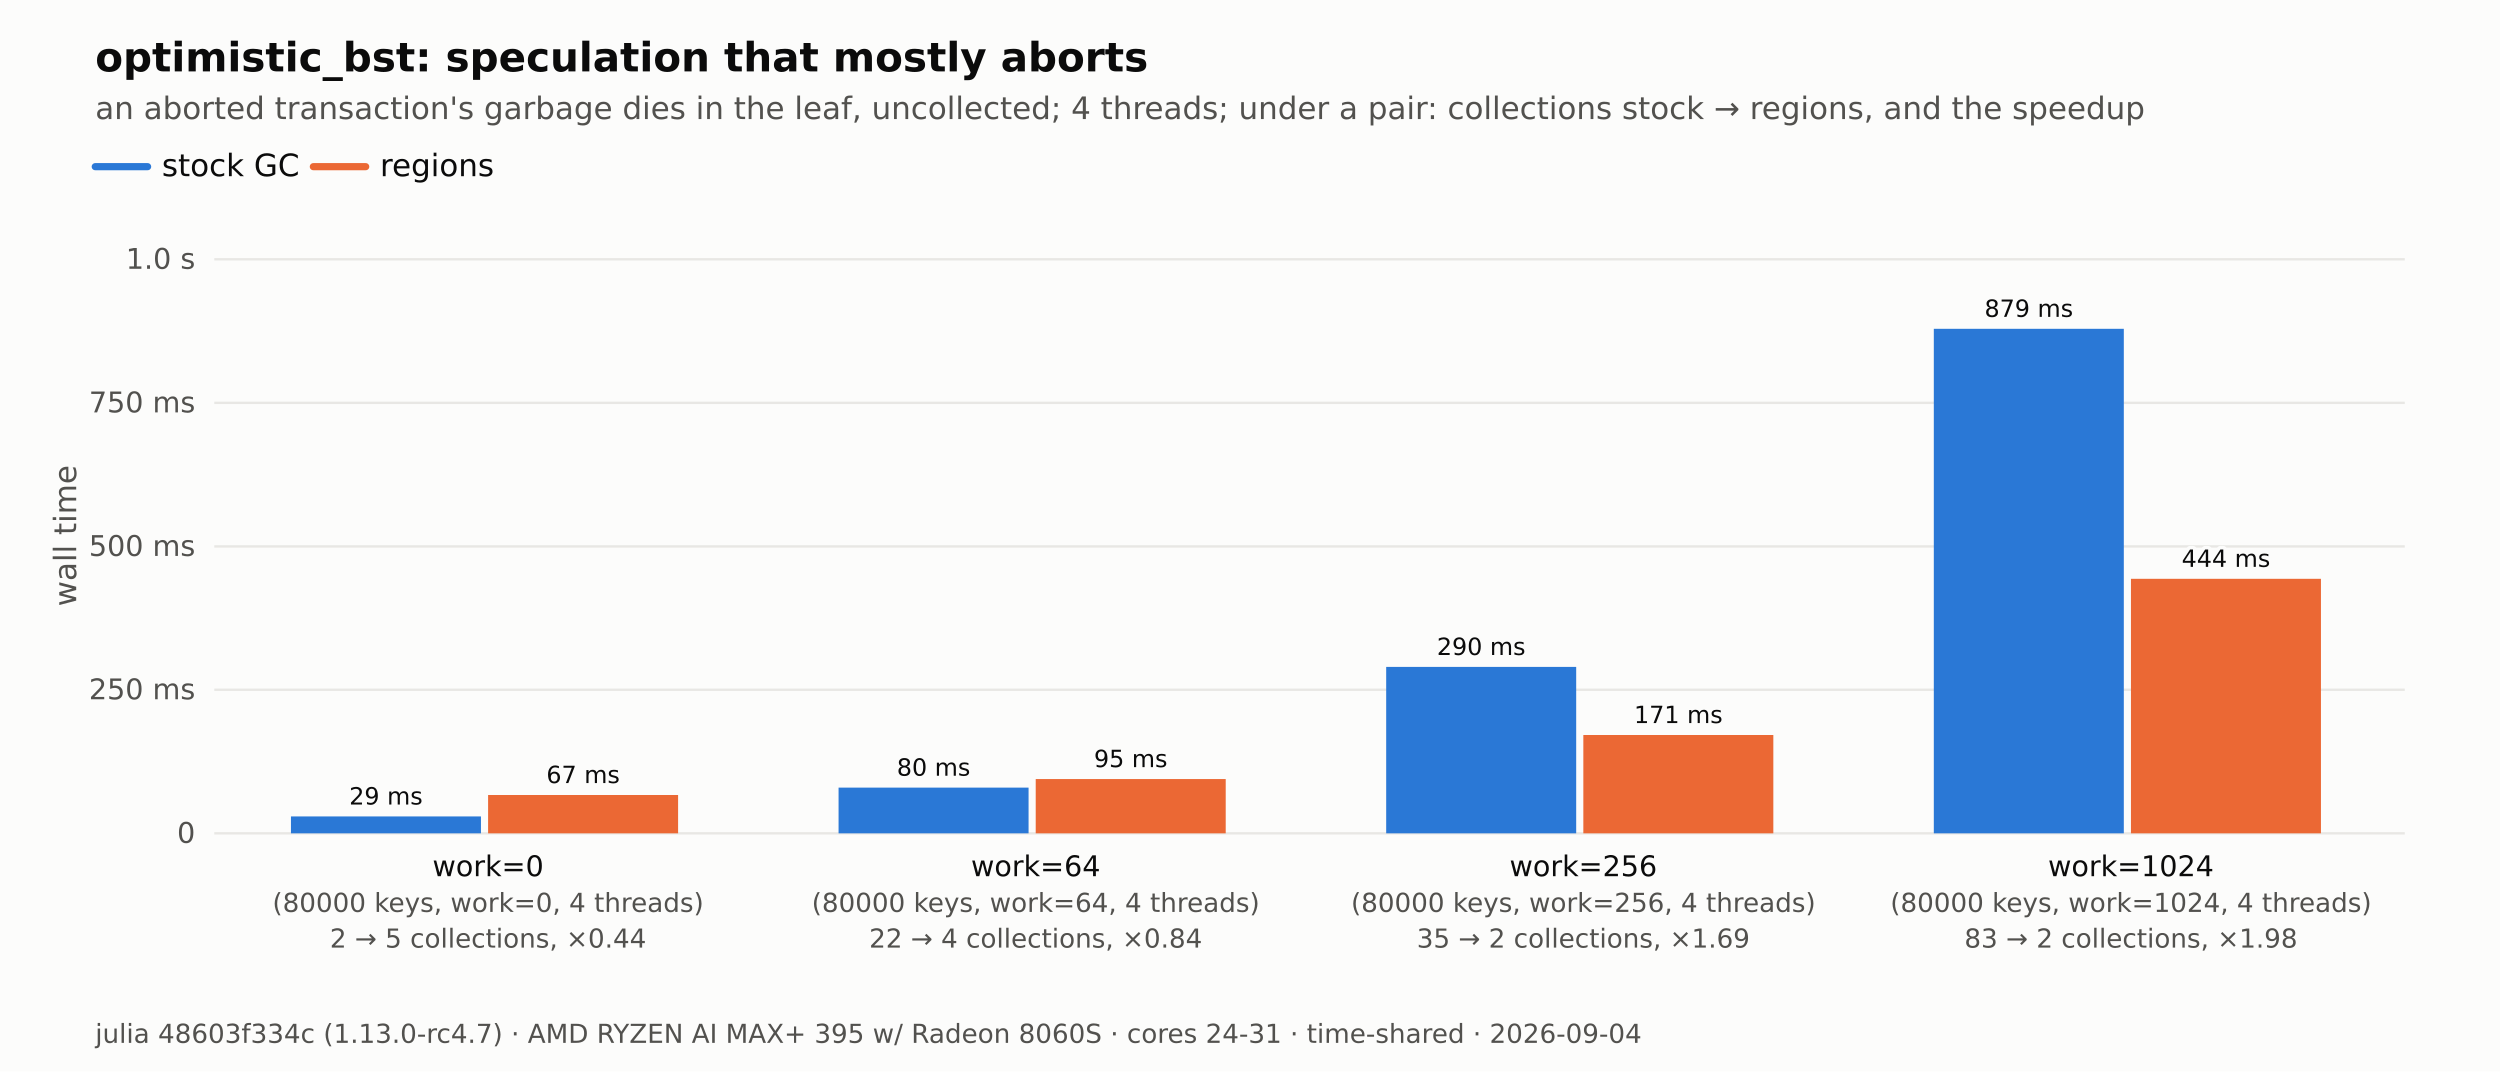
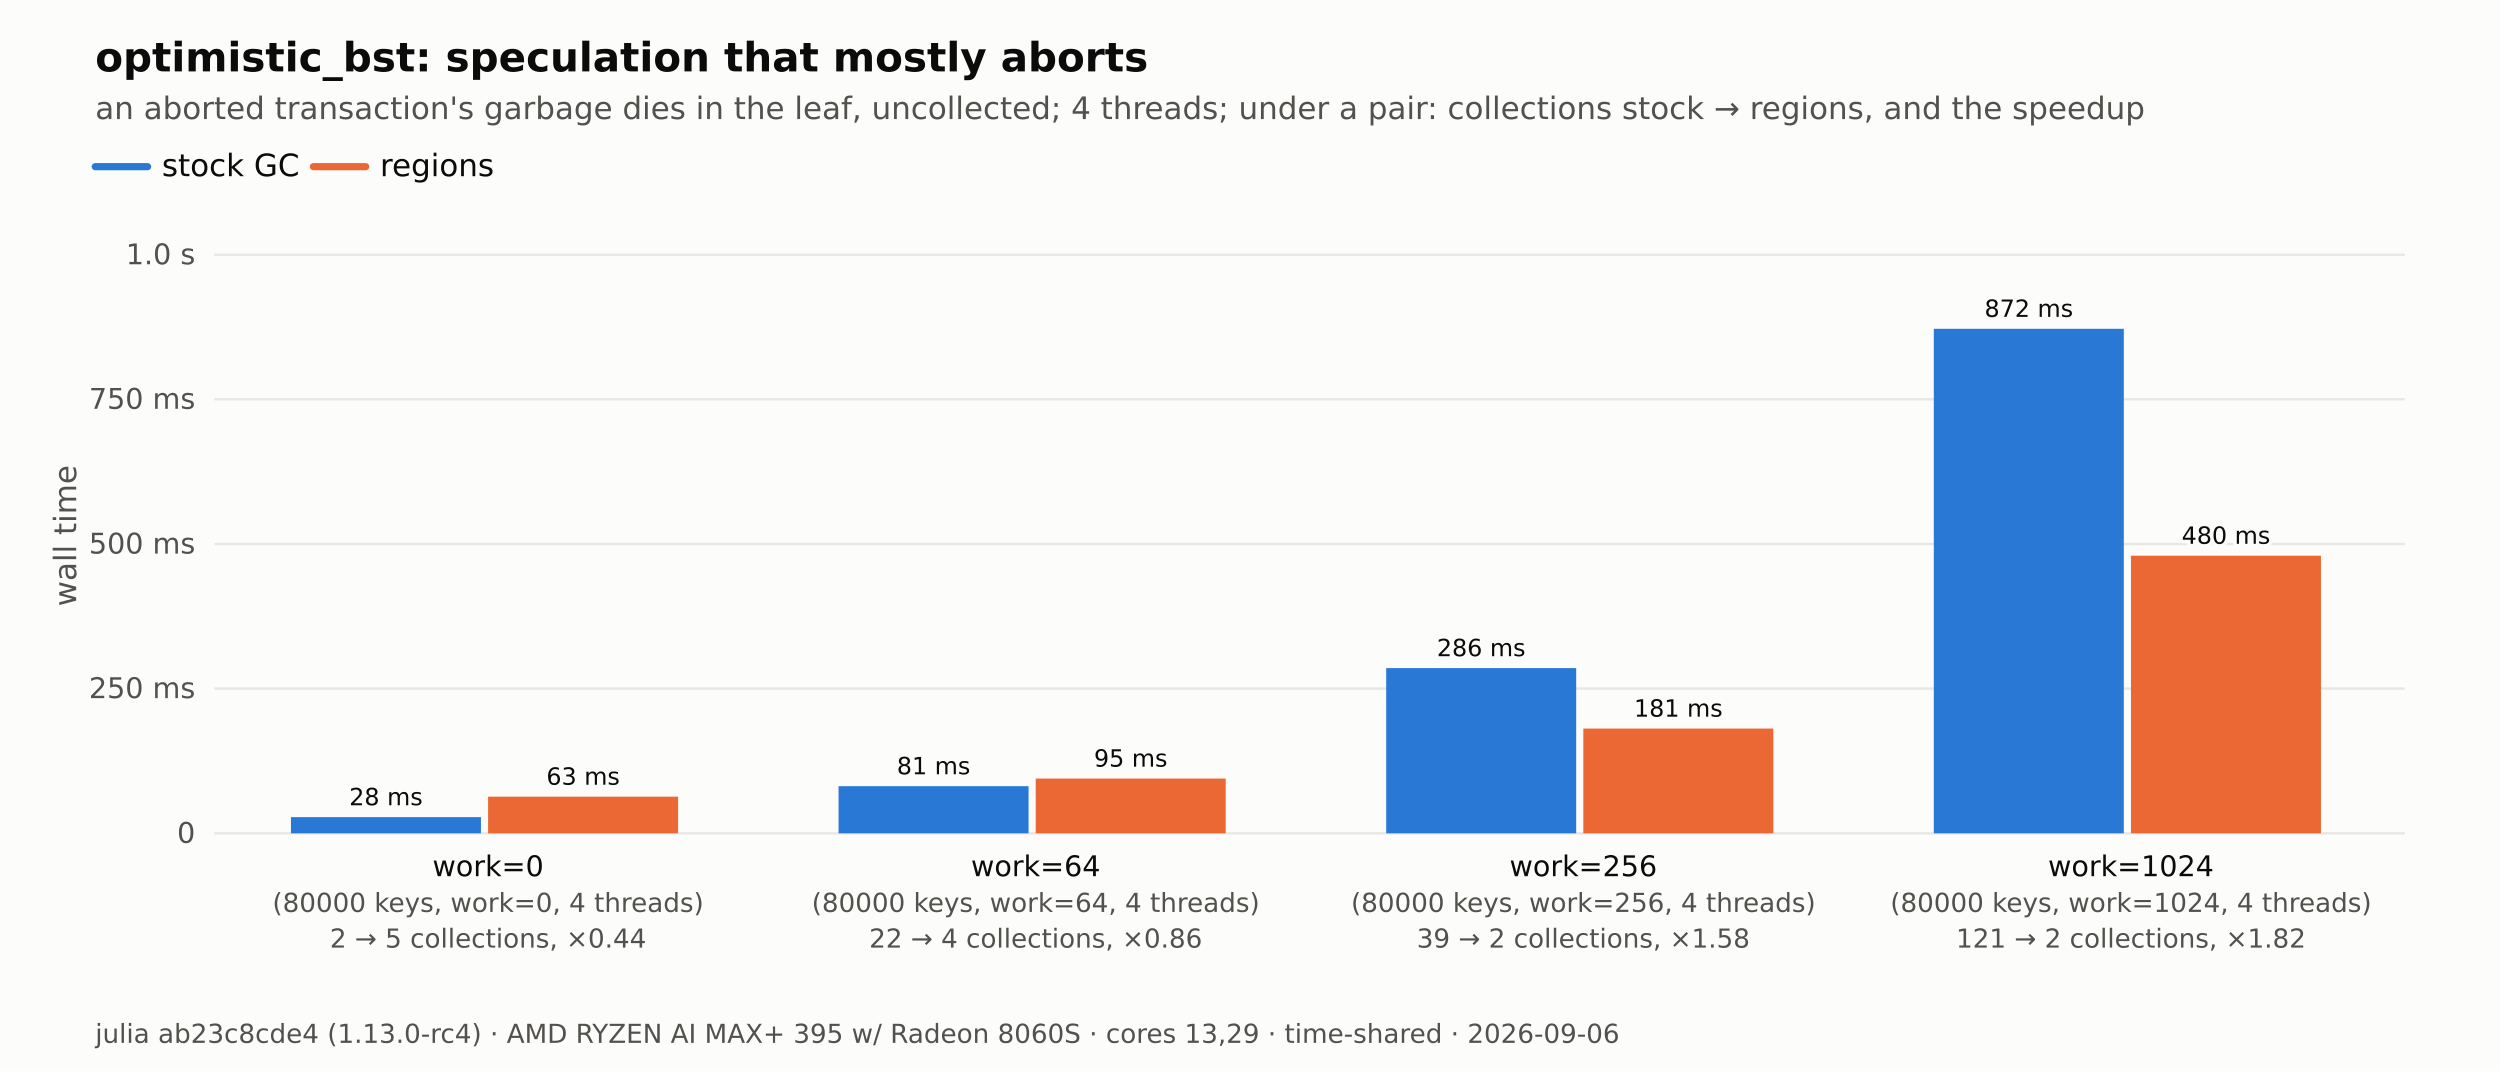
<svg xmlns="http://www.w3.org/2000/svg" viewBox="0 0 1050 450" font-size="13">
  <rect width="1050" height="450" fill="#fcfcfb" />
  <text x="40.0" y="30.0" font-family="DejaVu Sans, sans-serif" font-size="17" fill="#0b0b0b" text-anchor="start" font-weight="bold">optimistic_bst: speculation that mostly aborts</text>
  <text x="40.0" y="50.0" font-family="DejaVu Sans, sans-serif" font-size="13" fill="#52514e" text-anchor="start">an aborted transaction's garbage dies in the leaf, uncollected; 4 threads; under a pair: collections stock → regions, and the speedup</text>
  <line x1="40" y1="70" x2="62" y2="70" stroke="#2a78d6" stroke-width="3" stroke-linecap="round" />
  <text x="68.0" y="74.0" font-family="DejaVu Sans, sans-serif" font-size="13" fill="#0b0b0b" text-anchor="start">stock GC</text>
  <line x1="131.6" y1="70" x2="153.6" y2="70" stroke="#eb6834" stroke-width="3" stroke-linecap="round" />
  <text x="159.6" y="74.0" font-family="DejaVu Sans, sans-serif" font-size="13" fill="#0b0b0b" text-anchor="start">regions</text>
  <line x1="90" y1="350.0" x2="1010" y2="350.0" stroke="#e8e7e4" stroke-width="1" />
  <text x="82.0" y="354.0" font-family="DejaVu Sans, sans-serif" font-size="12" fill="#52514e" text-anchor="end">0</text>
-   <line x1="90" y1="289.7" x2="1010" y2="289.7" stroke="#e8e7e4" stroke-width="1" />
-   <text x="82.0" y="293.7" font-family="DejaVu Sans, sans-serif" font-size="12" fill="#52514e" text-anchor="end">250 ms</text>
-   <line x1="90" y1="229.5" x2="1010" y2="229.5" stroke="#e8e7e4" stroke-width="1" />
-   <text x="82.0" y="233.5" font-family="DejaVu Sans, sans-serif" font-size="12" fill="#52514e" text-anchor="end">500 ms</text>
-   <line x1="90" y1="169.2" x2="1010" y2="169.2" stroke="#e8e7e4" stroke-width="1" />
-   <text x="82.0" y="173.2" font-family="DejaVu Sans, sans-serif" font-size="12" fill="#52514e" text-anchor="end">750 ms</text>
-   <line x1="90" y1="108.9" x2="1010" y2="108.9" stroke="#e8e7e4" stroke-width="1" />
-   <text x="82.0" y="112.9" font-family="DejaVu Sans, sans-serif" font-size="12" fill="#52514e" text-anchor="end">1.0 s</text>
-   <rect x="122.2" y="342.9" width="79.8" height="7.1" fill="#2a78d6" />
-   <text x="162.1" y="337.9" font-family="DejaVu Sans, sans-serif" font-size="10" fill="#0b0b0b" text-anchor="middle" paint-order="stroke" stroke="#fcfcfb" stroke-width="3" stroke-linejoin="round">29 ms</text>
-   <rect x="205.0" y="333.9" width="79.8" height="16.1" fill="#eb6834" />
-   <text x="244.9" y="328.9" font-family="DejaVu Sans, sans-serif" font-size="10" fill="#0b0b0b" text-anchor="middle" paint-order="stroke" stroke="#fcfcfb" stroke-width="3" stroke-linejoin="round">67 ms</text>
+   <line x1="90" y1="289.2" x2="1010" y2="289.2" stroke="#e8e7e4" stroke-width="1" />
+   <text x="82.0" y="293.2" font-family="DejaVu Sans, sans-serif" font-size="12" fill="#52514e" text-anchor="end">250 ms</text>
+   <line x1="90" y1="228.5" x2="1010" y2="228.5" stroke="#e8e7e4" stroke-width="1" />
+   <text x="82.0" y="232.5" font-family="DejaVu Sans, sans-serif" font-size="12" fill="#52514e" text-anchor="end">500 ms</text>
+   <line x1="90" y1="167.7" x2="1010" y2="167.7" stroke="#e8e7e4" stroke-width="1" />
+   <text x="82.0" y="171.7" font-family="DejaVu Sans, sans-serif" font-size="12" fill="#52514e" text-anchor="end">750 ms</text>
+   <line x1="90" y1="107.0" x2="1010" y2="107.0" stroke="#e8e7e4" stroke-width="1" />
+   <text x="82.0" y="111.0" font-family="DejaVu Sans, sans-serif" font-size="12" fill="#52514e" text-anchor="end">1.0 s</text>
+   <rect x="122.2" y="343.2" width="79.8" height="6.8" fill="#2a78d6" />
+   <text x="162.1" y="338.2" font-family="DejaVu Sans, sans-serif" font-size="10" fill="#0b0b0b" text-anchor="middle" paint-order="stroke" stroke="#fcfcfb" stroke-width="3" stroke-linejoin="round">28 ms</text>
+   <rect x="205.0" y="334.6" width="79.8" height="15.4" fill="#eb6834" />
+   <text x="244.9" y="329.6" font-family="DejaVu Sans, sans-serif" font-size="10" fill="#0b0b0b" text-anchor="middle" paint-order="stroke" stroke="#fcfcfb" stroke-width="3" stroke-linejoin="round">63 ms</text>
  <text x="205.0" y="368.0" font-family="DejaVu Sans, sans-serif" font-size="12" fill="#0b0b0b" text-anchor="middle">work=0</text>
  <text x="205.0" y="383.0" font-family="DejaVu Sans, sans-serif" font-size="11" fill="#52514e" text-anchor="middle">(80000 keys, work=0, 4 threads)</text>
  <text x="205.0" y="398.0" font-family="DejaVu Sans, sans-serif" font-size="11" fill="#52514e" text-anchor="middle">2 → 5 collections, ×0.44</text>
-   <rect x="352.2" y="330.8" width="79.8" height="19.2" fill="#2a78d6" />
-   <text x="392.1" y="325.8" font-family="DejaVu Sans, sans-serif" font-size="10" fill="#0b0b0b" text-anchor="middle" paint-order="stroke" stroke="#fcfcfb" stroke-width="3" stroke-linejoin="round">80 ms</text>
-   <rect x="435.0" y="327.2" width="79.8" height="22.8" fill="#eb6834" />
-   <text x="474.9" y="322.2" font-family="DejaVu Sans, sans-serif" font-size="10" fill="#0b0b0b" text-anchor="middle" paint-order="stroke" stroke="#fcfcfb" stroke-width="3" stroke-linejoin="round">95 ms</text>
+   <rect x="352.2" y="330.2" width="79.8" height="19.8" fill="#2a78d6" />
+   <text x="392.1" y="325.2" font-family="DejaVu Sans, sans-serif" font-size="10" fill="#0b0b0b" text-anchor="middle" paint-order="stroke" stroke="#fcfcfb" stroke-width="3" stroke-linejoin="round">81 ms</text>
+   <rect x="435.0" y="327.0" width="79.8" height="23.0" fill="#eb6834" />
+   <text x="474.9" y="322.0" font-family="DejaVu Sans, sans-serif" font-size="10" fill="#0b0b0b" text-anchor="middle" paint-order="stroke" stroke="#fcfcfb" stroke-width="3" stroke-linejoin="round">95 ms</text>
  <text x="435.0" y="368.0" font-family="DejaVu Sans, sans-serif" font-size="12" fill="#0b0b0b" text-anchor="middle">work=64</text>
  <text x="435.0" y="383.0" font-family="DejaVu Sans, sans-serif" font-size="11" fill="#52514e" text-anchor="middle">(80000 keys, work=64, 4 threads)</text>
-   <text x="435.0" y="398.0" font-family="DejaVu Sans, sans-serif" font-size="11" fill="#52514e" text-anchor="middle">22 → 4 collections, ×0.84</text>
-   <rect x="582.2" y="280.1" width="79.8" height="69.9" fill="#2a78d6" />
-   <text x="622.1" y="275.1" font-family="DejaVu Sans, sans-serif" font-size="10" fill="#0b0b0b" text-anchor="middle" paint-order="stroke" stroke="#fcfcfb" stroke-width="3" stroke-linejoin="round">290 ms</text>
-   <rect x="665.0" y="308.7" width="79.8" height="41.3" fill="#eb6834" />
-   <text x="704.9" y="303.7" font-family="DejaVu Sans, sans-serif" font-size="10" fill="#0b0b0b" text-anchor="middle" paint-order="stroke" stroke="#fcfcfb" stroke-width="3" stroke-linejoin="round">171 ms</text>
+   <text x="435.0" y="398.0" font-family="DejaVu Sans, sans-serif" font-size="11" fill="#52514e" text-anchor="middle">22 → 4 collections, ×0.86</text>
+   <rect x="582.2" y="280.6" width="79.8" height="69.4" fill="#2a78d6" />
+   <text x="622.1" y="275.6" font-family="DejaVu Sans, sans-serif" font-size="10" fill="#0b0b0b" text-anchor="middle" paint-order="stroke" stroke="#fcfcfb" stroke-width="3" stroke-linejoin="round">286 ms</text>
+   <rect x="665.0" y="306.0" width="79.8" height="44.0" fill="#eb6834" />
+   <text x="704.9" y="301.0" font-family="DejaVu Sans, sans-serif" font-size="10" fill="#0b0b0b" text-anchor="middle" paint-order="stroke" stroke="#fcfcfb" stroke-width="3" stroke-linejoin="round">181 ms</text>
  <text x="665.0" y="368.0" font-family="DejaVu Sans, sans-serif" font-size="12" fill="#0b0b0b" text-anchor="middle">work=256</text>
  <text x="665.0" y="383.0" font-family="DejaVu Sans, sans-serif" font-size="11" fill="#52514e" text-anchor="middle">(80000 keys, work=256, 4 threads)</text>
-   <text x="665.0" y="398.0" font-family="DejaVu Sans, sans-serif" font-size="11" fill="#52514e" text-anchor="middle">35 → 2 collections, ×1.69</text>
+   <text x="665.0" y="398.0" font-family="DejaVu Sans, sans-serif" font-size="11" fill="#52514e" text-anchor="middle">39 → 2 collections, ×1.58</text>
  <rect x="812.2" y="138.1" width="79.8" height="211.9" fill="#2a78d6" />
-   <text x="852.1" y="133.1" font-family="DejaVu Sans, sans-serif" font-size="10" fill="#0b0b0b" text-anchor="middle" paint-order="stroke" stroke="#fcfcfb" stroke-width="3" stroke-linejoin="round">879 ms</text>
-   <rect x="895.0" y="243.1" width="79.8" height="106.9" fill="#eb6834" />
-   <text x="934.9" y="238.1" font-family="DejaVu Sans, sans-serif" font-size="10" fill="#0b0b0b" text-anchor="middle" paint-order="stroke" stroke="#fcfcfb" stroke-width="3" stroke-linejoin="round">444 ms</text>
+   <text x="852.1" y="133.1" font-family="DejaVu Sans, sans-serif" font-size="10" fill="#0b0b0b" text-anchor="middle" paint-order="stroke" stroke="#fcfcfb" stroke-width="3" stroke-linejoin="round">872 ms</text>
+   <rect x="895.0" y="233.4" width="79.8" height="116.6" fill="#eb6834" />
+   <text x="934.9" y="228.4" font-family="DejaVu Sans, sans-serif" font-size="10" fill="#0b0b0b" text-anchor="middle" paint-order="stroke" stroke="#fcfcfb" stroke-width="3" stroke-linejoin="round">480 ms</text>
  <text x="895.0" y="368.0" font-family="DejaVu Sans, sans-serif" font-size="12" fill="#0b0b0b" text-anchor="middle">work=1024</text>
  <text x="895.0" y="383.0" font-family="DejaVu Sans, sans-serif" font-size="11" fill="#52514e" text-anchor="middle">(80000 keys, work=1024, 4 threads)</text>
-   <text x="895.0" y="398.0" font-family="DejaVu Sans, sans-serif" font-size="11" fill="#52514e" text-anchor="middle">83 → 2 collections, ×1.98</text>
+   <text x="895.0" y="398.0" font-family="DejaVu Sans, sans-serif" font-size="11" fill="#52514e" text-anchor="middle">121 → 2 collections, ×1.82</text>
  <text x="32.0" y="225.0" font-family="DejaVu Sans, sans-serif" font-size="13" fill="#52514e" text-anchor="middle" transform="rotate(-90 32 225.0)">wall time</text>
-   <text x="40.0" y="438.0" font-family="DejaVu Sans, sans-serif" font-size="11" fill="#52514e" text-anchor="start">julia 48603f334c (1.13.0-rc4.7) · AMD RYZEN AI MAX+ 395 w/ Radeon 8060S · cores 24-31 · time-shared · 2026-09-04</text>
+   <text x="40.0" y="438.0" font-family="DejaVu Sans, sans-serif" font-size="11" fill="#52514e" text-anchor="start">julia ab23c8cde4 (1.13.0-rc4) · AMD RYZEN AI MAX+ 395 w/ Radeon 8060S · cores 13,29 · time-shared · 2026-09-06</text>
</svg>
